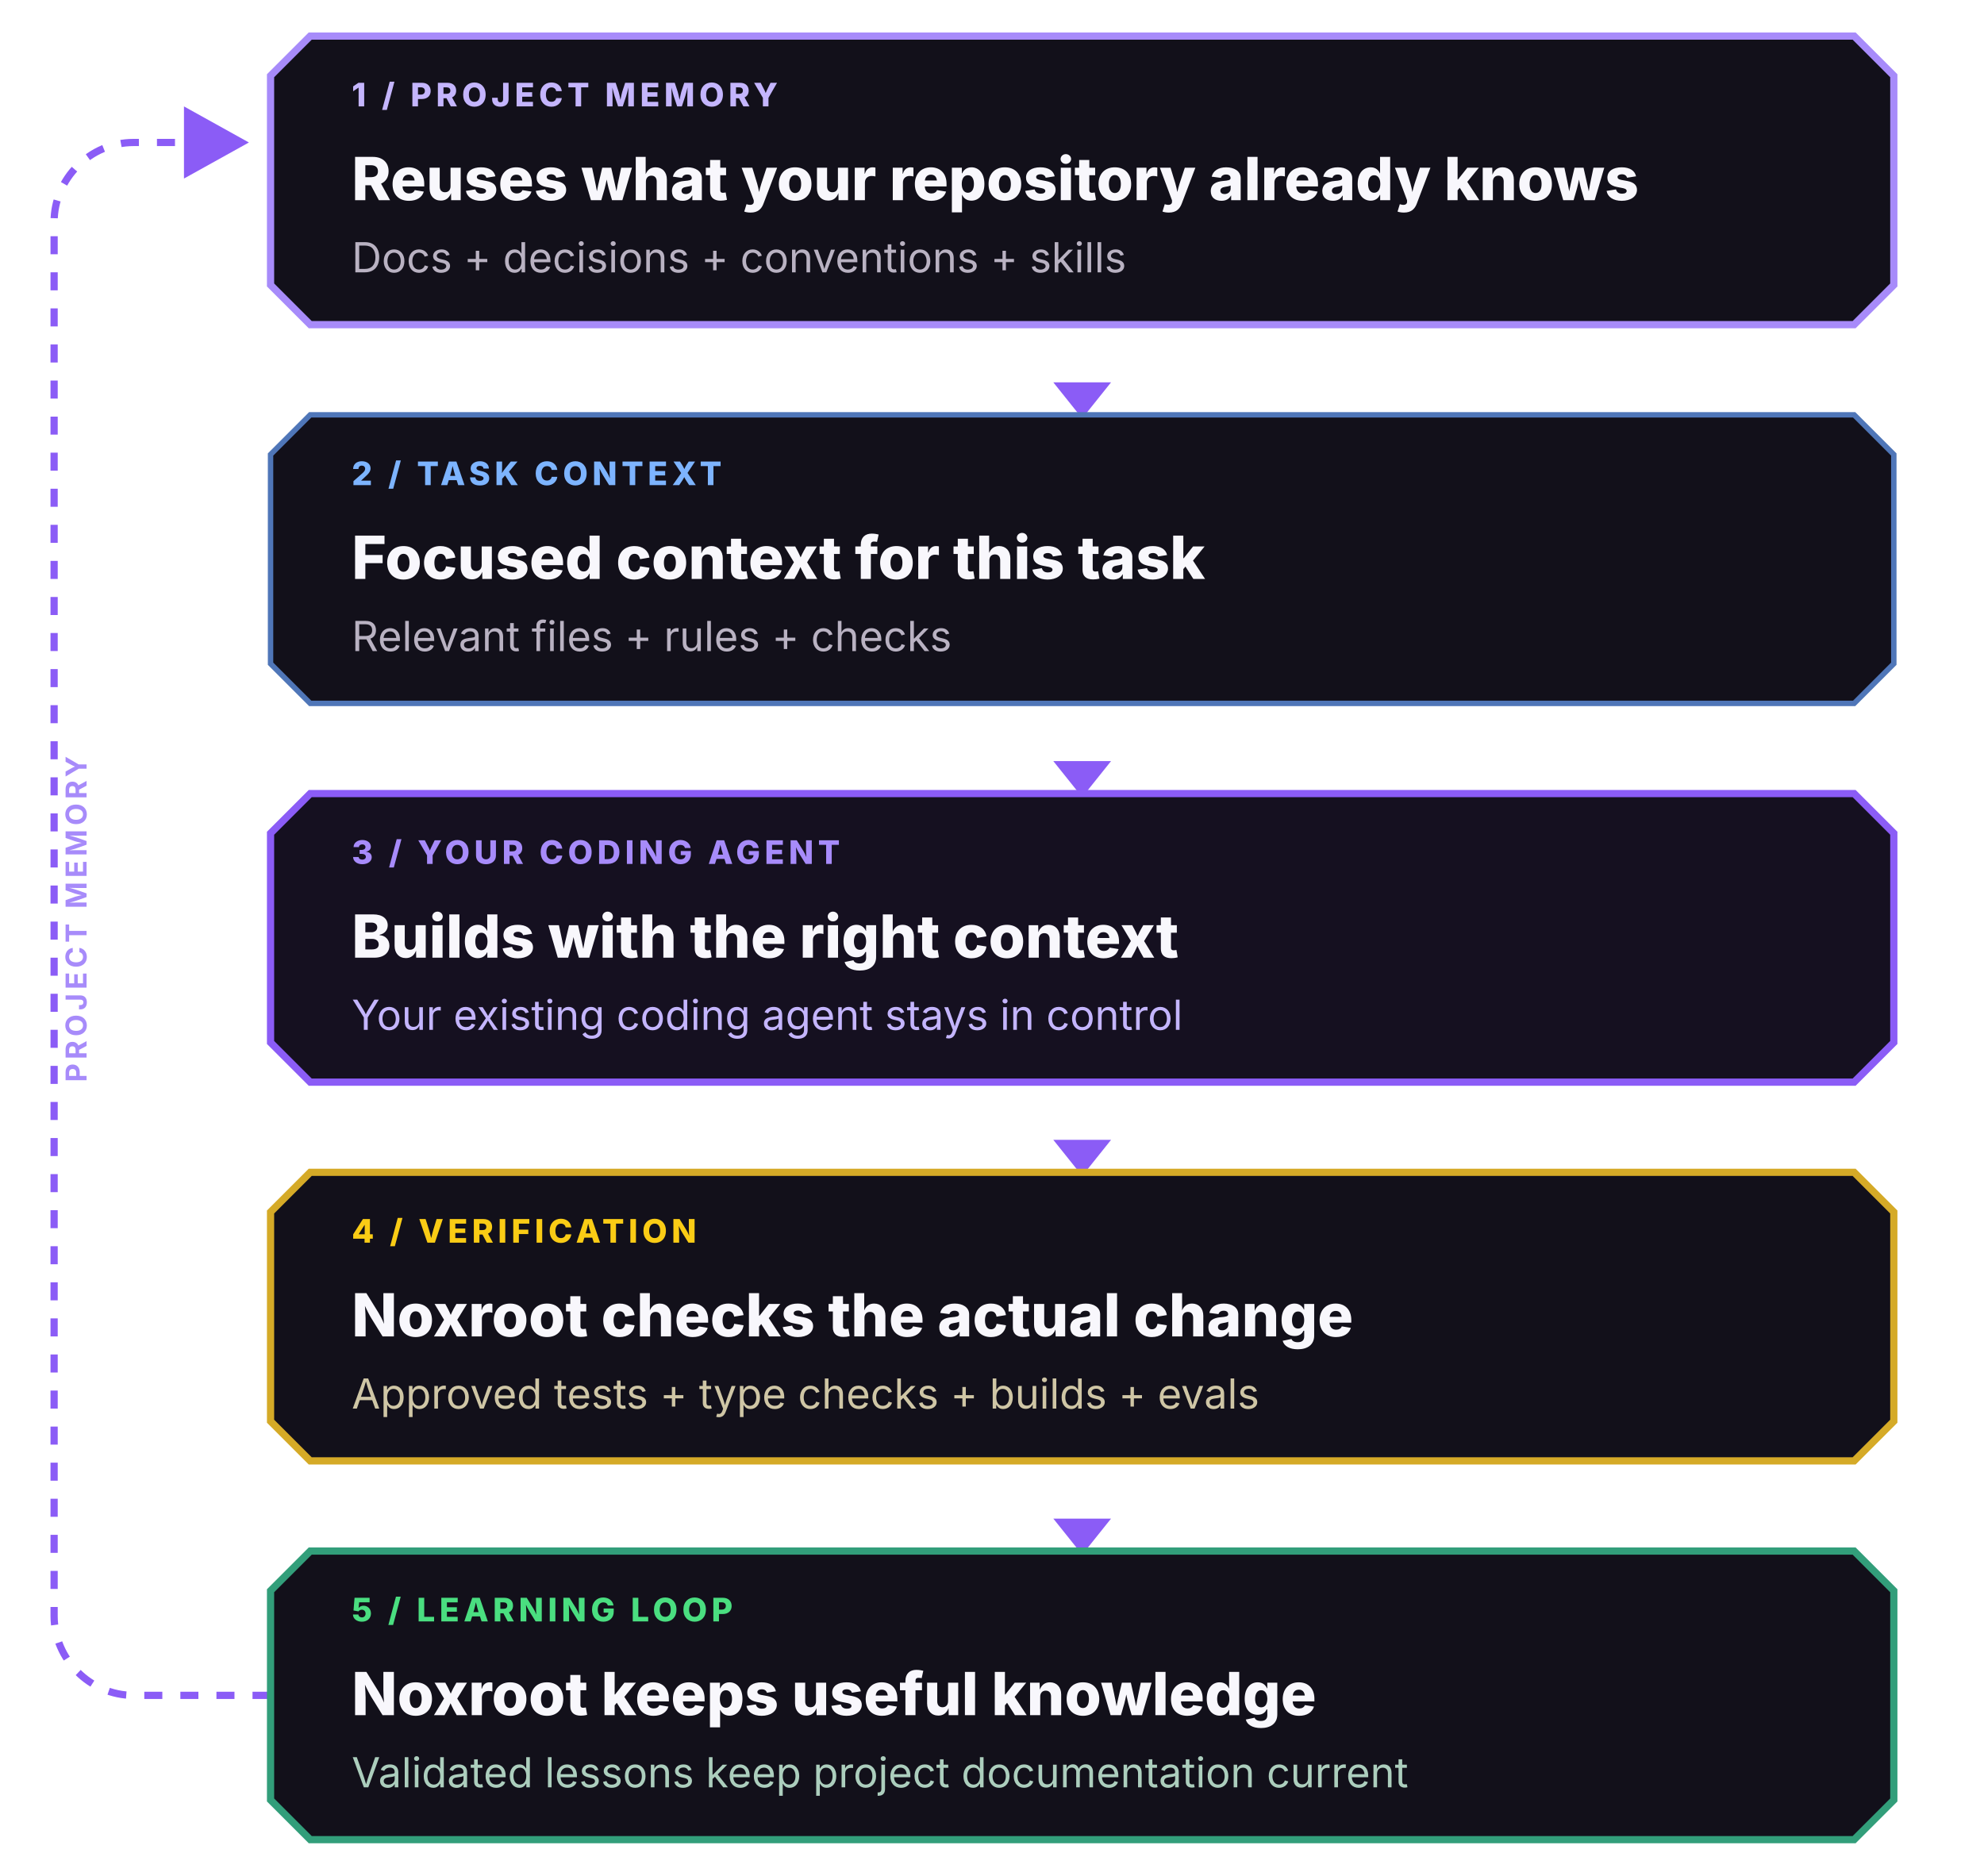
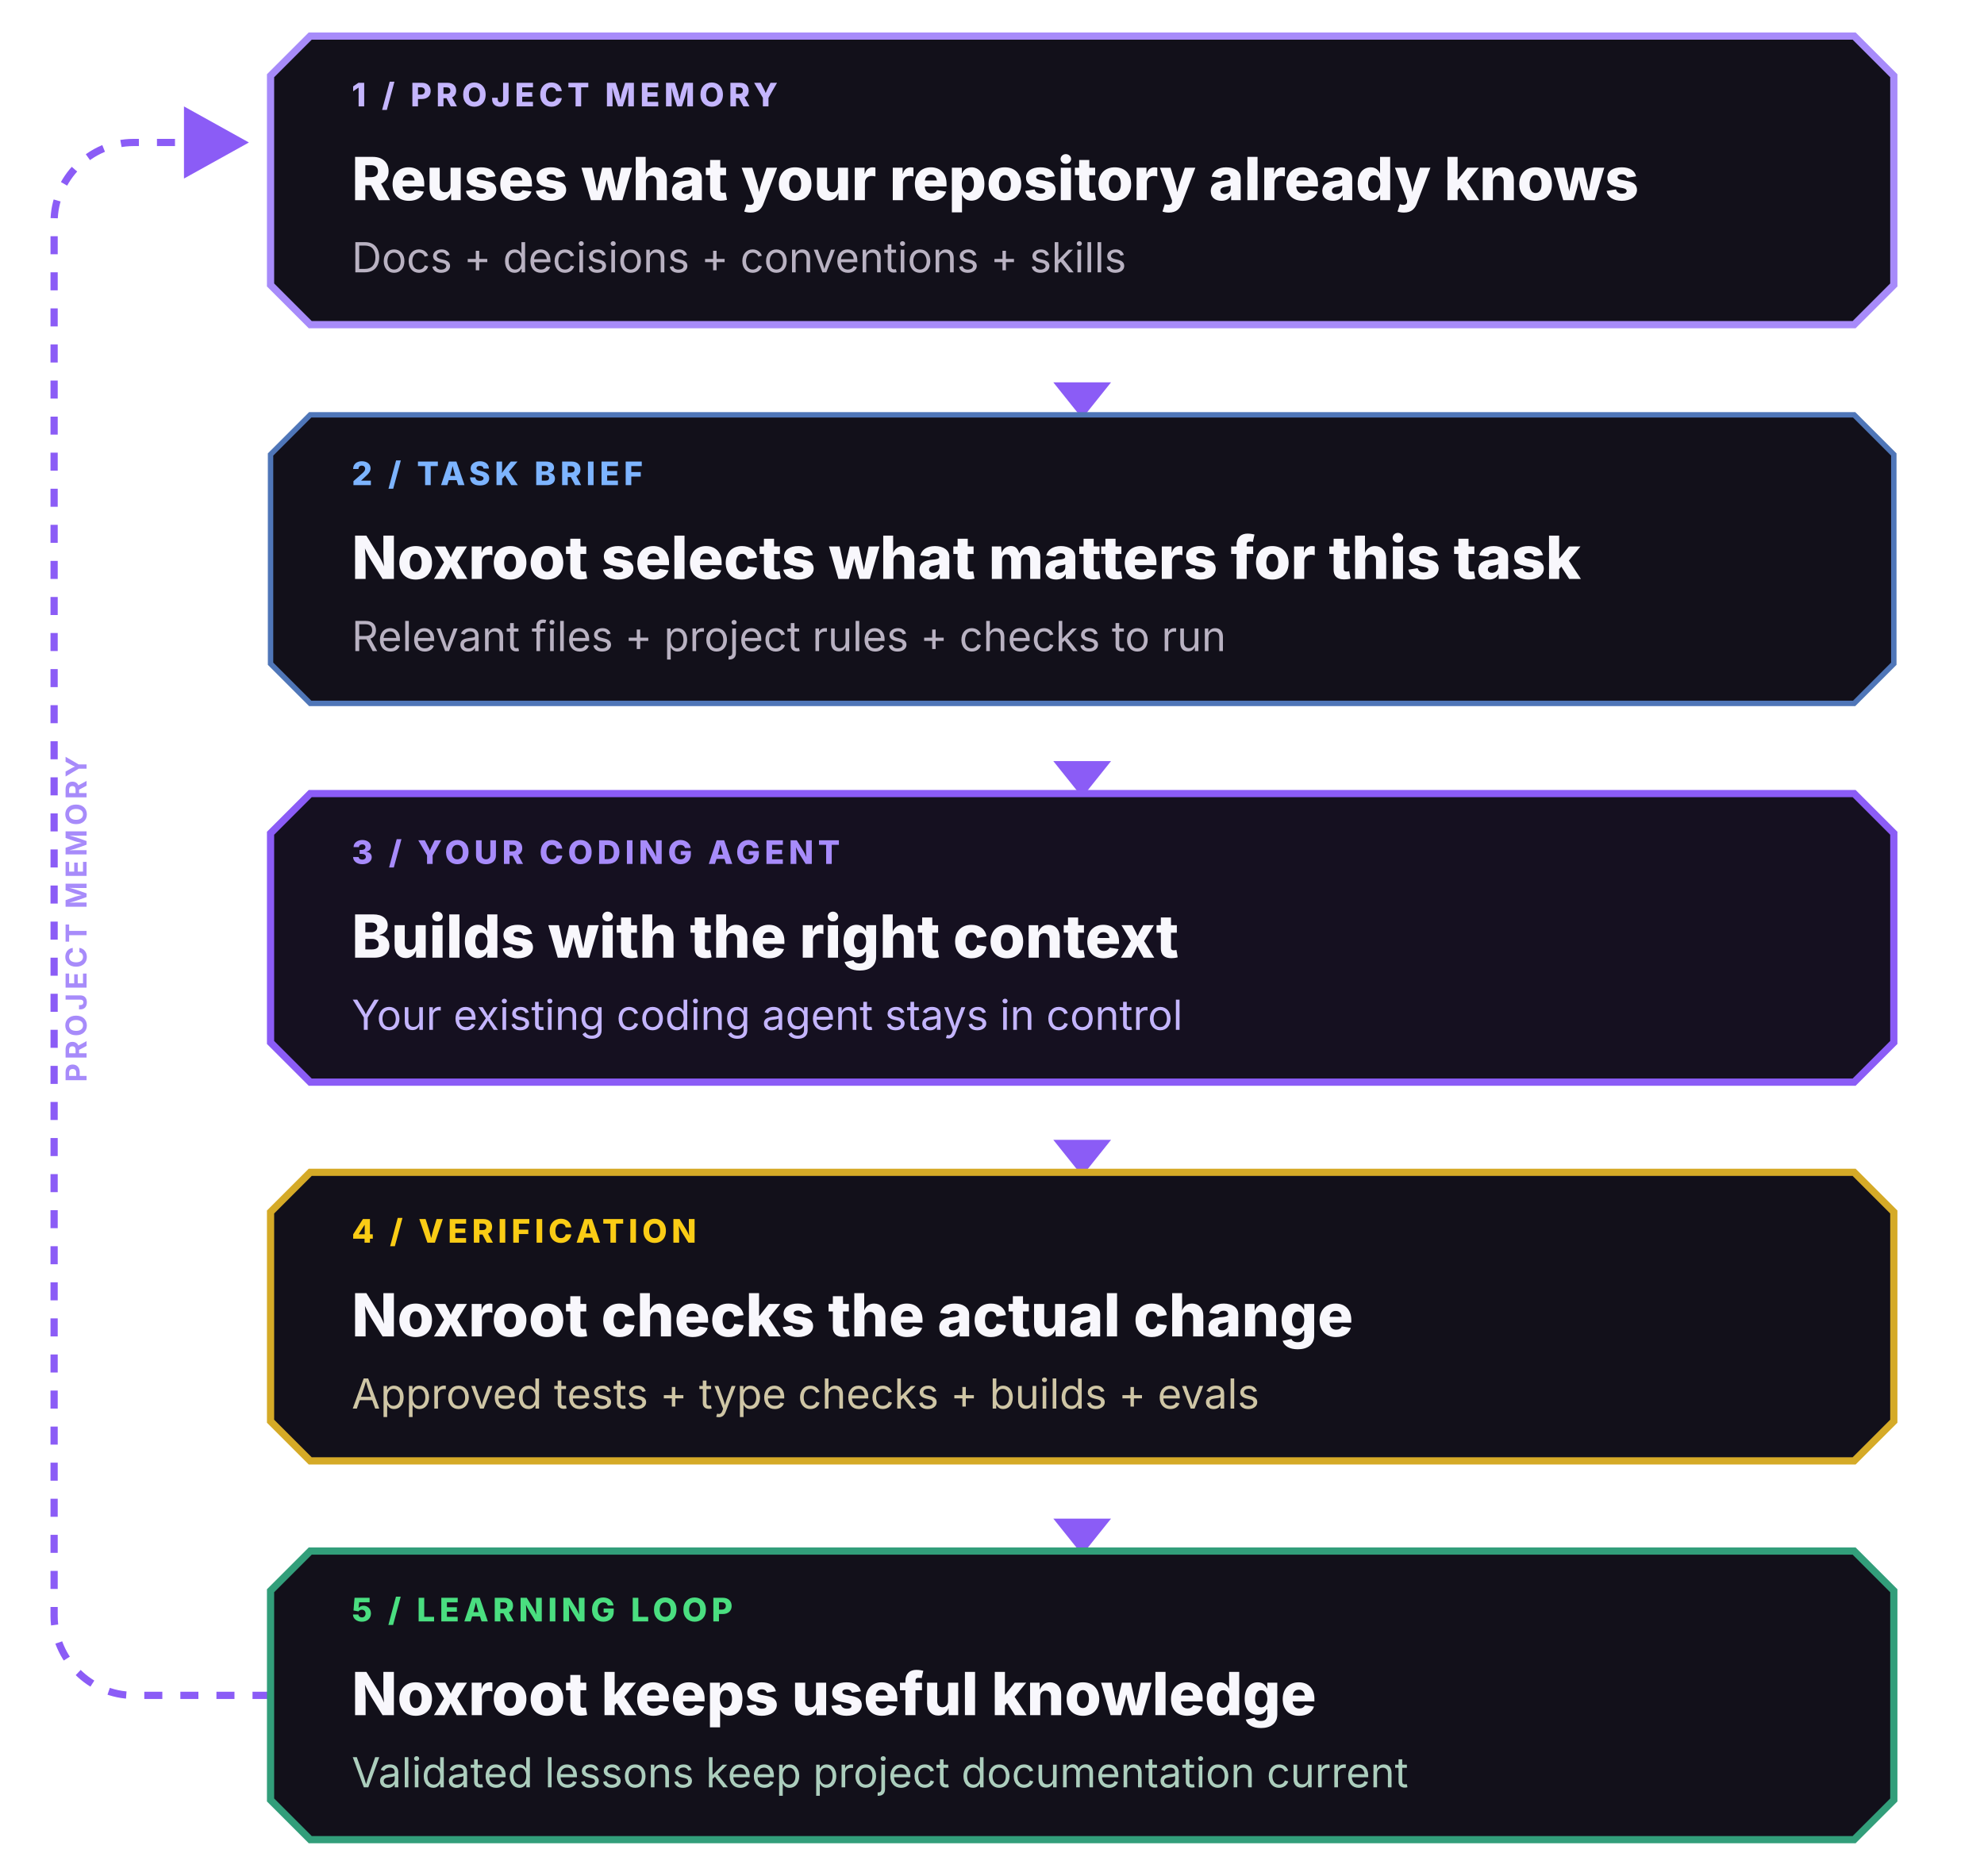
<svg xmlns="http://www.w3.org/2000/svg" viewBox="0 0 1100 1040" role="img" aria-labelledby="title desc">
  <defs>
    <linearGradient id="arrowGradient" x1="0" y1="0" x2="0" y2="1">
      <stop offset="0" stop-color="#A78BFA" />
      <stop offset="1" stop-color="#7C3AED" />
    </linearGradient>
    <marker id="returnArrow" markerWidth="12" markerHeight="12" refX="9" refY="6" orient="auto" markerUnits="strokeWidth">
      <path d="M1 1 10 6 1 11Z" fill="#8B5CF6" />
    </marker>
  </defs>
  <path d="M150 940H74c-24 0-44-20-44-44V123c0-24 20-44 44-44h60" fill="none" stroke="#8B5CF6" stroke-width="4" stroke-dasharray="10 10" marker-end="url(#returnArrow)" />
  <text x="48" y="600" transform="rotate(-90 48 600)" fill="#A78BFA" font-family="Inter, ui-sans-serif, system-ui, sans-serif" font-size="16" font-weight="750" letter-spacing="2.2">PROJECT MEMORY</text>
  <g>
    <path d="M172 20H1028L1050 42V158L1028 180H172L150 158V42Z" fill="#12101A" stroke="#A78BFA" stroke-width="4" />
    <text x="195" y="59" fill="#C4B5FD" font-family="Inter, ui-sans-serif, system-ui, sans-serif" font-size="18" font-weight="800" letter-spacing="2.4">1 / PROJECT MEMORY</text>
    <text x="195" y="111" fill="#F8F7FC" font-family="Inter, ui-sans-serif, system-ui, sans-serif" font-size="33" font-weight="800">Reuses what your repository already knows</text>
    <text x="195" y="151" fill="#B9B2C2" font-family="Inter, ui-sans-serif, system-ui, sans-serif" font-size="23">Docs + decisions + conventions + skills</text>
  </g>
  <path d="M600 188V218" stroke="url(#arrowGradient)" stroke-width="6" />
  <path d="M584 212 600 232 616 212Z" fill="#8B5CF6" />
  <g>
    <path d="M172 230H1028L1050 252V368L1028 390H172L150 368V252Z" fill="#12101A" stroke="#4F76B8" stroke-width="3" />
-     <text x="195" y="269" fill="#7DB4FF" font-family="Inter, ui-sans-serif, system-ui, sans-serif" font-size="18" font-weight="800" letter-spacing="2.4">2 / TASK CONTEXT</text>
-     <text x="195" y="321" fill="#F8F7FC" font-family="Inter, ui-sans-serif, system-ui, sans-serif" font-size="33" font-weight="800">Focused context for this task</text>
-     <text x="195" y="361" fill="#B9B2C2" font-family="Inter, ui-sans-serif, system-ui, sans-serif" font-size="23">Relevant files + rules + checks</text>
+     <text x="195" y="269" fill="#7DB4FF" font-family="Inter, ui-sans-serif, system-ui, sans-serif" font-size="18" font-weight="800" letter-spacing="2.4">2 / TASK BRIEF</text>
+     <text x="195" y="321" fill="#F8F7FC" font-family="Inter, ui-sans-serif, system-ui, sans-serif" font-size="33" font-weight="800">Noxroot selects what matters for this task</text>
+     <text x="195" y="361" fill="#B9B2C2" font-family="Inter, ui-sans-serif, system-ui, sans-serif" font-size="23">Relevant files + project rules + checks to run</text>
  </g>
  <path d="M600 398V428" stroke="url(#arrowGradient)" stroke-width="6" />
  <path d="M584 422 600 442 616 422Z" fill="#8B5CF6" />
  <g>
    <path d="M172 440H1028L1050 462V578L1028 600H172L150 578V462Z" fill="#151020" stroke="#8B5CF6" stroke-width="4" />
    <text x="195" y="479" fill="#A78BFA" font-family="Inter, ui-sans-serif, system-ui, sans-serif" font-size="18" font-weight="800" letter-spacing="2.4">3 / YOUR CODING AGENT</text>
    <text x="195" y="531" fill="#F8F7FC" font-family="Inter, ui-sans-serif, system-ui, sans-serif" font-size="33" font-weight="800">Builds with the right context</text>
    <text x="195" y="571" fill="#C4B5FD" font-family="Inter, ui-sans-serif, system-ui, sans-serif" font-size="23">Your existing coding agent stays in control</text>
  </g>
  <path d="M600 608V638" stroke="url(#arrowGradient)" stroke-width="6" />
  <path d="M584 632 600 652 616 632Z" fill="#8B5CF6" />
  <g>
    <path d="M172 650H1028L1050 672V788L1028 810H172L150 788V672Z" fill="#12101A" stroke="#D5AA27" stroke-width="4" />
    <text x="195" y="689" fill="#FACC15" font-family="Inter, ui-sans-serif, system-ui, sans-serif" font-size="18" font-weight="800" letter-spacing="2.4">4 / VERIFICATION</text>
    <text x="195" y="741" fill="#F8F7FC" font-family="Inter, ui-sans-serif, system-ui, sans-serif" font-size="33" font-weight="800">Noxroot checks the actual change</text>
    <text x="195" y="781" fill="#CFC6A5" font-family="Inter, ui-sans-serif, system-ui, sans-serif" font-size="23">Approved tests + type checks + builds + evals</text>
  </g>
  <path d="M600 818V848" stroke="url(#arrowGradient)" stroke-width="6" />
  <path d="M584 842 600 862 616 842Z" fill="#8B5CF6" />
  <g>
    <path d="M172 860H1028L1050 882V998L1028 1020H172L150 998V882Z" fill="#12101A" stroke="#329E7A" stroke-width="4" />
    <text x="195" y="899" fill="#4ADE80" font-family="Inter, ui-sans-serif, system-ui, sans-serif" font-size="18" font-weight="800" letter-spacing="2.4">5 / LEARNING LOOP</text>
    <text x="195" y="951" fill="#F8F7FC" font-family="Inter, ui-sans-serif, system-ui, sans-serif" font-size="33" font-weight="800">Noxroot keeps useful knowledge</text>
    <text x="195" y="991" fill="#ACCEBD" font-family="Inter, ui-sans-serif, system-ui, sans-serif" font-size="23">Validated lessons keep project documentation current</text>
  </g>
</svg>
